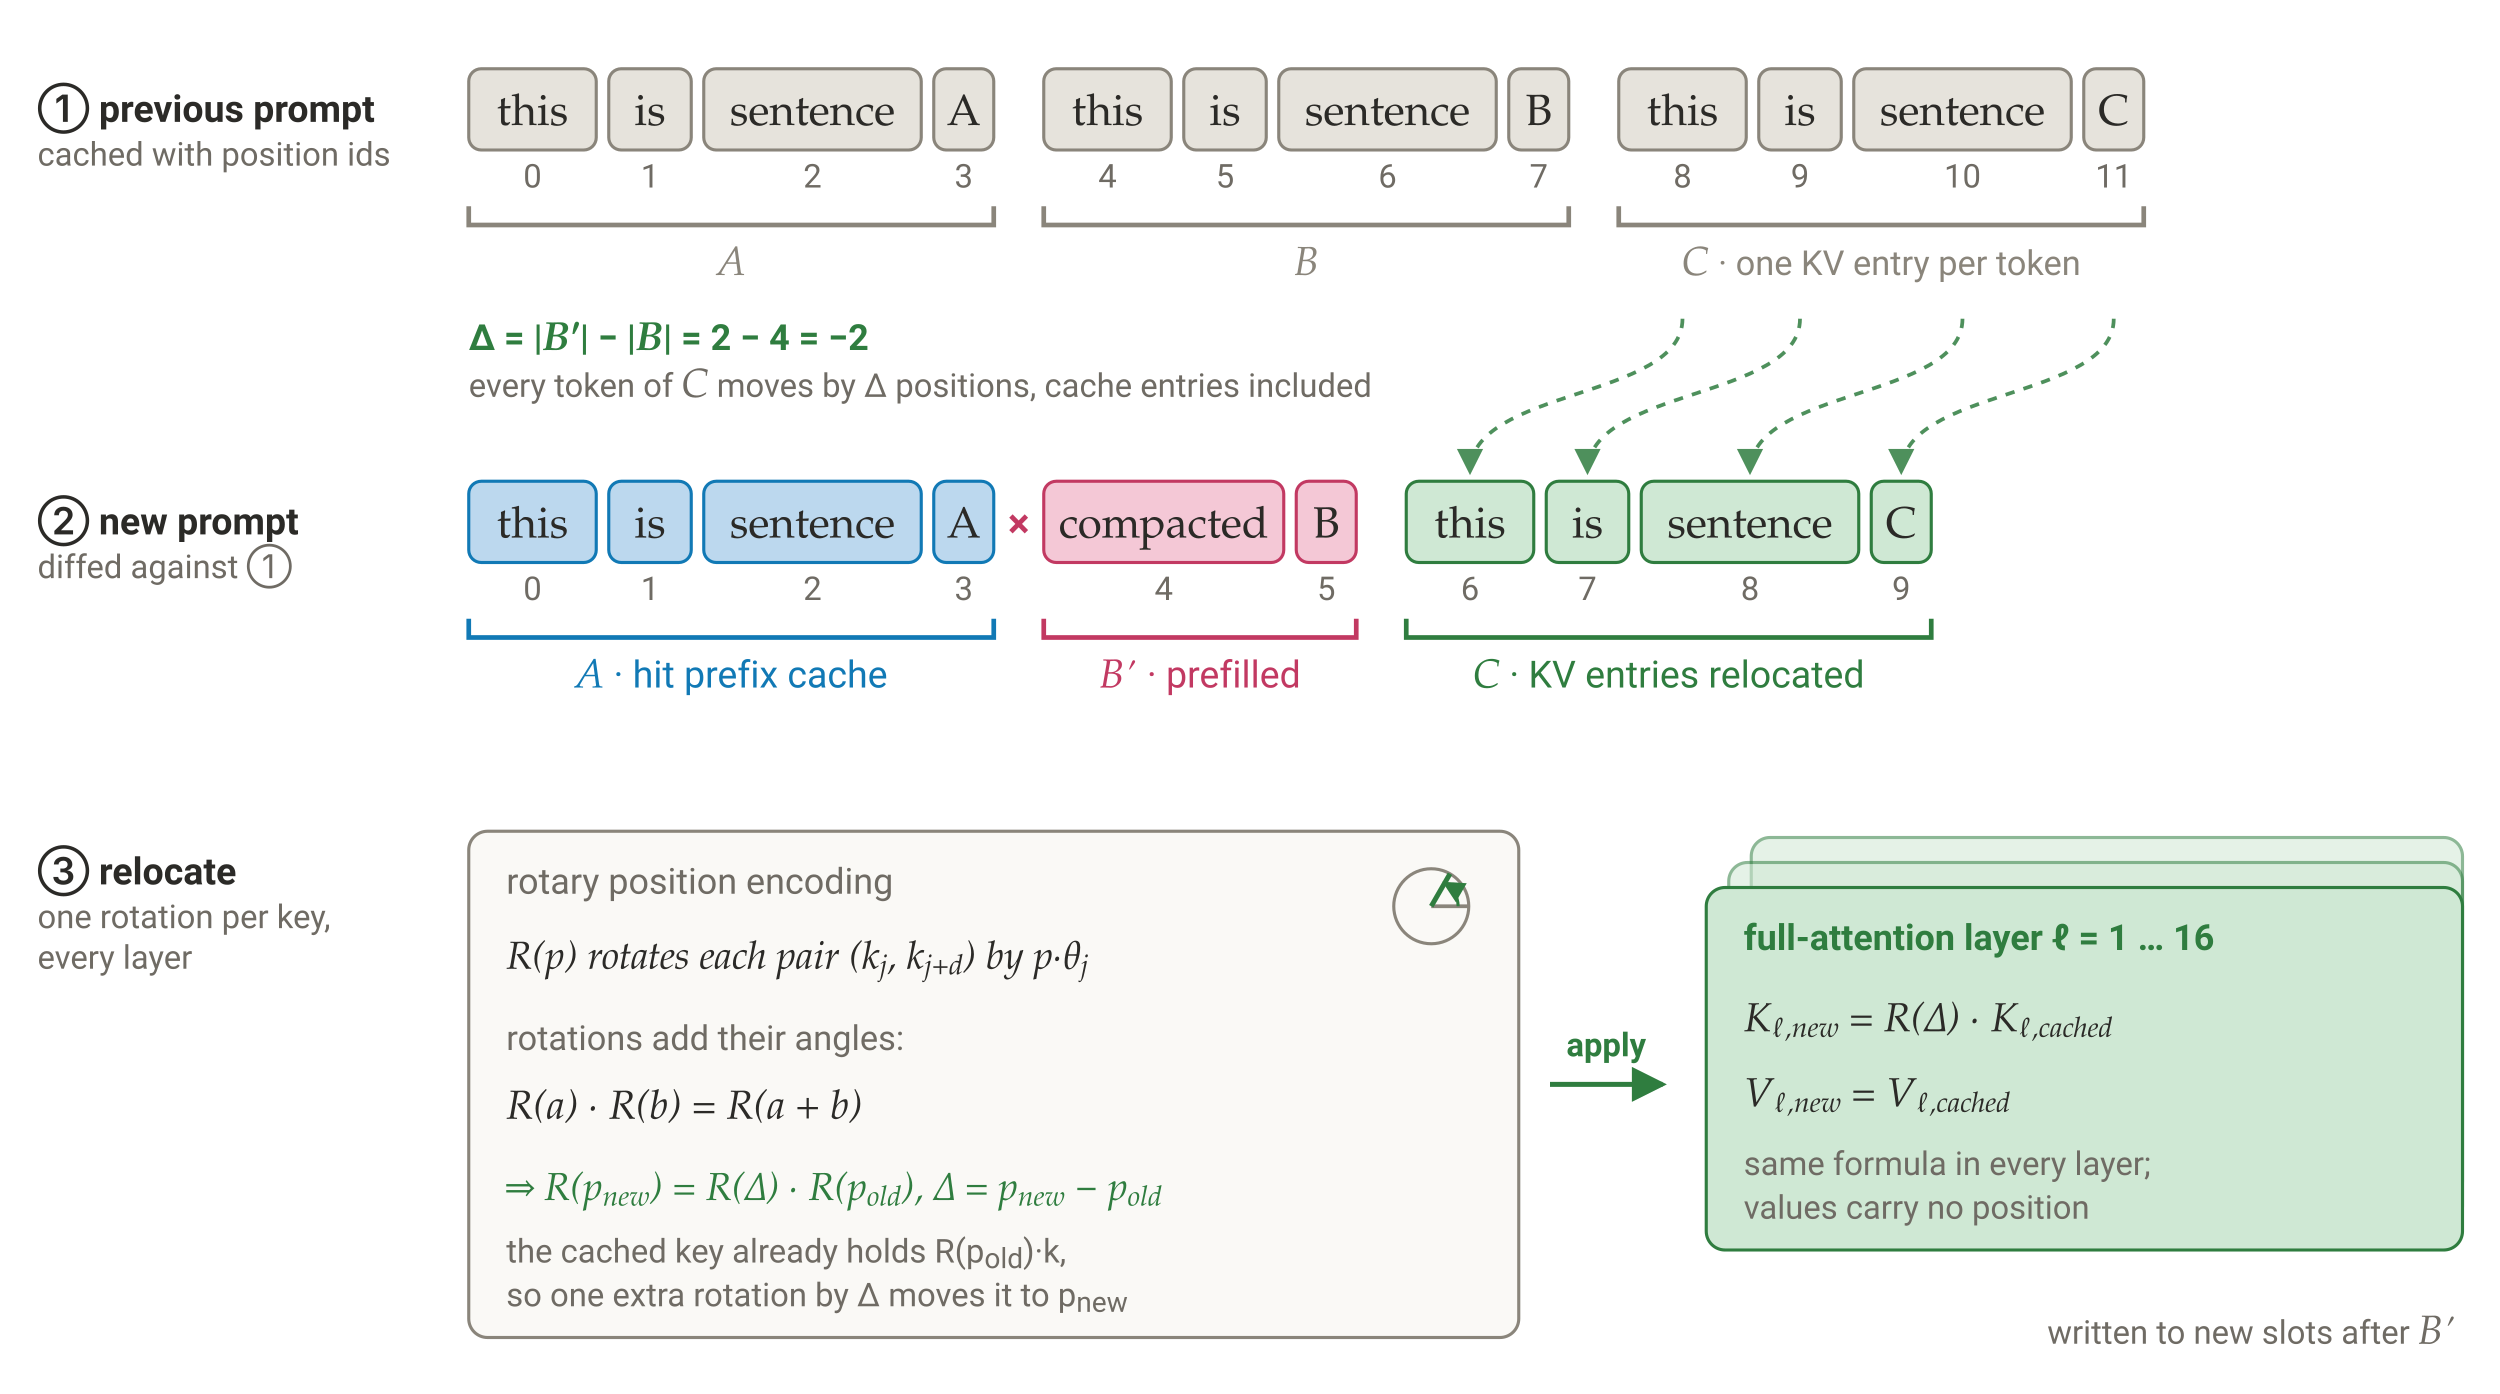
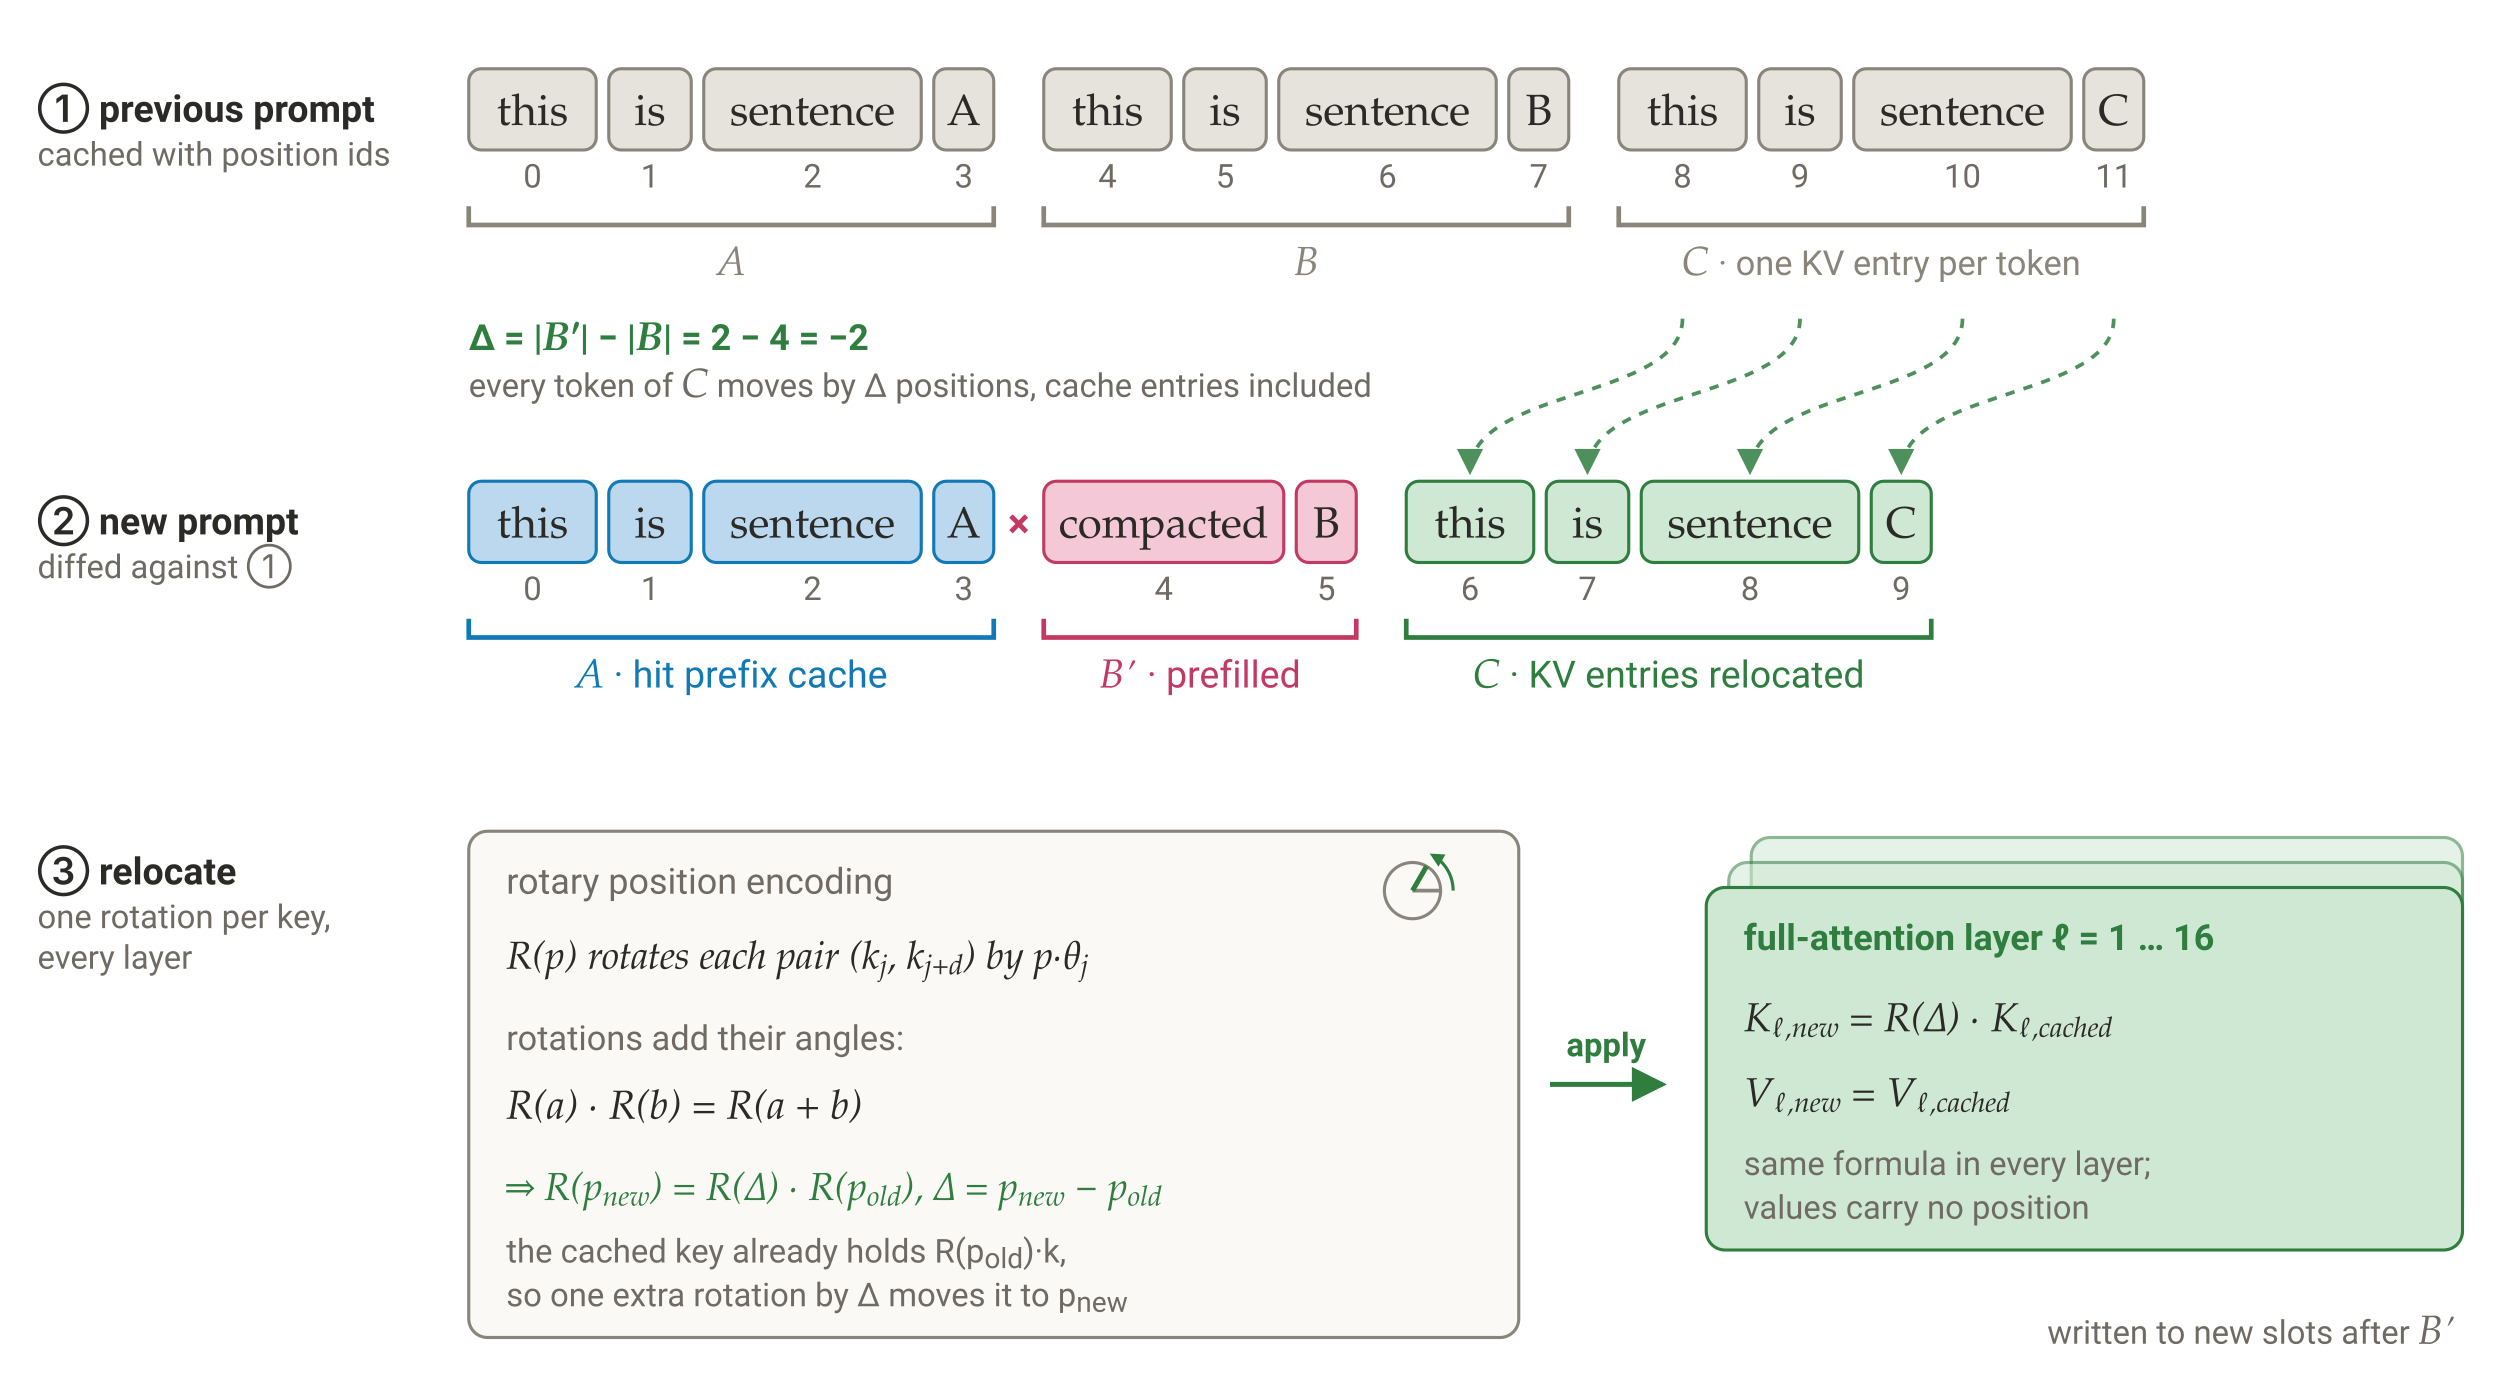
<svg xmlns="http://www.w3.org/2000/svg" width="800" height="446" viewBox="0 0 800 446" font-family="system-ui,-apple-system,&quot;Segoe UI&quot;,Roboto,&quot;Helvetica Neue&quot;,Arial,sans-serif">
  <defs>
    <marker id="arr" viewBox="0 0 8 8" refX="7" refY="4" markerWidth="7" markerHeight="7" orient="auto">
+       <path d="M0,0 L8,4 L0,8 z" fill="#2f7d3f" />
+     </marker>
+     <marker id="arrs" viewBox="0 0 8 8" refX="6" refY="4" markerWidth="4.5" markerHeight="4.5" orient="auto">
      <path d="M0,0 L8,4 L0,8 z" fill="#2f7d3f" />
    </marker>
    <marker id="arrg" viewBox="0 0 8 8" refX="7" refY="4" markerWidth="7" markerHeight="7" orient="auto">
      <path d="M0,0 L8,4 L0,8 z" fill="#8a857b" />
    </marker>
  </defs>
  <text x="12.0" y="39.0" font-family="system-ui,-apple-system,&quot;Segoe UI&quot;,Roboto,&quot;Helvetica Neue&quot;,Arial,sans-serif" font-size="12" fill="#2b2a27" text-anchor="start" font-style="normal" font-weight="600">① previous prompt</text>
  <text x="12.0" y="53.0" font-family="system-ui,-apple-system,&quot;Segoe UI&quot;,Roboto,&quot;Helvetica Neue&quot;,Arial,sans-serif" font-size="10.5" fill="#6f6b64" text-anchor="start" font-style="normal" font-weight="normal">cached with position ids</text>
  <rect x="150.0" y="22.0" width="40.8" height="26.0" rx="4" fill="#e6e3dc" stroke="#8a857b" stroke-width="1" />
  <text x="170.4" y="40.0" font-family="&quot;Iowan Old Style&quot;,&quot;Iowan Old Style BT&quot;,&quot;Palatino Linotype&quot;,&quot;Book Antiqua&quot;,Georgia,serif" font-size="14" fill="#2b2a27" text-anchor="middle" font-style="normal" font-weight="normal">this</text>
  <text x="170.4" y="60.0" font-family="system-ui,-apple-system,&quot;Segoe UI&quot;,Roboto,&quot;Helvetica Neue&quot;,Arial,sans-serif" font-size="10.5" fill="#6f6b64" text-anchor="middle" font-style="normal" font-weight="normal">0</text>
  <rect x="194.8" y="22.0" width="26.4" height="26.0" rx="4" fill="#e6e3dc" stroke="#8a857b" stroke-width="1" />
  <text x="208.0" y="40.0" font-family="&quot;Iowan Old Style&quot;,&quot;Iowan Old Style BT&quot;,&quot;Palatino Linotype&quot;,&quot;Book Antiqua&quot;,Georgia,serif" font-size="14" fill="#2b2a27" text-anchor="middle" font-style="normal" font-weight="normal">is</text>
  <text x="208.0" y="60.0" font-family="system-ui,-apple-system,&quot;Segoe UI&quot;,Roboto,&quot;Helvetica Neue&quot;,Arial,sans-serif" font-size="10.5" fill="#6f6b64" text-anchor="middle" font-style="normal" font-weight="normal">1</text>
  <rect x="225.2" y="22.0" width="69.6" height="26.0" rx="4" fill="#e6e3dc" stroke="#8a857b" stroke-width="1" />
  <text x="260.0" y="40.0" font-family="&quot;Iowan Old Style&quot;,&quot;Iowan Old Style BT&quot;,&quot;Palatino Linotype&quot;,&quot;Book Antiqua&quot;,Georgia,serif" font-size="14" fill="#2b2a27" text-anchor="middle" font-style="normal" font-weight="normal">sentence</text>
  <text x="260.0" y="60.0" font-family="system-ui,-apple-system,&quot;Segoe UI&quot;,Roboto,&quot;Helvetica Neue&quot;,Arial,sans-serif" font-size="10.5" fill="#6f6b64" text-anchor="middle" font-style="normal" font-weight="normal">2</text>
  <rect x="298.8" y="22.0" width="19.2" height="26.0" rx="4" fill="#e6e3dc" stroke="#8a857b" stroke-width="1" />
  <text x="308.4" y="40.0" font-family="&quot;Iowan Old Style&quot;,&quot;Iowan Old Style BT&quot;,&quot;Palatino Linotype&quot;,&quot;Book Antiqua&quot;,Georgia,serif" font-size="14" fill="#2b2a27" text-anchor="middle" font-style="normal" font-weight="normal">A</text>
  <text x="308.4" y="60.0" font-family="system-ui,-apple-system,&quot;Segoe UI&quot;,Roboto,&quot;Helvetica Neue&quot;,Arial,sans-serif" font-size="10.5" fill="#6f6b64" text-anchor="middle" font-style="normal" font-weight="normal">3</text>
  <rect x="334.0" y="22.0" width="40.8" height="26.0" rx="4" fill="#e6e3dc" stroke="#8a857b" stroke-width="1" />
  <text x="354.4" y="40.0" font-family="&quot;Iowan Old Style&quot;,&quot;Iowan Old Style BT&quot;,&quot;Palatino Linotype&quot;,&quot;Book Antiqua&quot;,Georgia,serif" font-size="14" fill="#2b2a27" text-anchor="middle" font-style="normal" font-weight="normal">this</text>
  <text x="354.4" y="60.0" font-family="system-ui,-apple-system,&quot;Segoe UI&quot;,Roboto,&quot;Helvetica Neue&quot;,Arial,sans-serif" font-size="10.5" fill="#6f6b64" text-anchor="middle" font-style="normal" font-weight="normal">4</text>
  <rect x="378.8" y="22.0" width="26.4" height="26.0" rx="4" fill="#e6e3dc" stroke="#8a857b" stroke-width="1" />
  <text x="392.0" y="40.0" font-family="&quot;Iowan Old Style&quot;,&quot;Iowan Old Style BT&quot;,&quot;Palatino Linotype&quot;,&quot;Book Antiqua&quot;,Georgia,serif" font-size="14" fill="#2b2a27" text-anchor="middle" font-style="normal" font-weight="normal">is</text>
  <text x="392.0" y="60.0" font-family="system-ui,-apple-system,&quot;Segoe UI&quot;,Roboto,&quot;Helvetica Neue&quot;,Arial,sans-serif" font-size="10.5" fill="#6f6b64" text-anchor="middle" font-style="normal" font-weight="normal">5</text>
  <rect x="409.2" y="22.0" width="69.6" height="26.0" rx="4" fill="#e6e3dc" stroke="#8a857b" stroke-width="1" />
  <text x="444.0" y="40.0" font-family="&quot;Iowan Old Style&quot;,&quot;Iowan Old Style BT&quot;,&quot;Palatino Linotype&quot;,&quot;Book Antiqua&quot;,Georgia,serif" font-size="14" fill="#2b2a27" text-anchor="middle" font-style="normal" font-weight="normal">sentence</text>
  <text x="444.0" y="60.0" font-family="system-ui,-apple-system,&quot;Segoe UI&quot;,Roboto,&quot;Helvetica Neue&quot;,Arial,sans-serif" font-size="10.5" fill="#6f6b64" text-anchor="middle" font-style="normal" font-weight="normal">6</text>
  <rect x="482.8" y="22.0" width="19.2" height="26.0" rx="4" fill="#e6e3dc" stroke="#8a857b" stroke-width="1" />
  <text x="492.4" y="40.0" font-family="&quot;Iowan Old Style&quot;,&quot;Iowan Old Style BT&quot;,&quot;Palatino Linotype&quot;,&quot;Book Antiqua&quot;,Georgia,serif" font-size="14" fill="#2b2a27" text-anchor="middle" font-style="normal" font-weight="normal">B</text>
  <text x="492.4" y="60.0" font-family="system-ui,-apple-system,&quot;Segoe UI&quot;,Roboto,&quot;Helvetica Neue&quot;,Arial,sans-serif" font-size="10.5" fill="#6f6b64" text-anchor="middle" font-style="normal" font-weight="normal">7</text>
  <rect x="518.0" y="22.0" width="40.8" height="26.0" rx="4" fill="#e6e3dc" stroke="#8a857b" stroke-width="1" />
  <text x="538.4" y="40.0" font-family="&quot;Iowan Old Style&quot;,&quot;Iowan Old Style BT&quot;,&quot;Palatino Linotype&quot;,&quot;Book Antiqua&quot;,Georgia,serif" font-size="14" fill="#2b2a27" text-anchor="middle" font-style="normal" font-weight="normal">this</text>
  <text x="538.4" y="60.0" font-family="system-ui,-apple-system,&quot;Segoe UI&quot;,Roboto,&quot;Helvetica Neue&quot;,Arial,sans-serif" font-size="10.5" fill="#6f6b64" text-anchor="middle" font-style="normal" font-weight="normal">8</text>
  <rect x="562.8" y="22.0" width="26.4" height="26.0" rx="4" fill="#e6e3dc" stroke="#8a857b" stroke-width="1" />
  <text x="576.0" y="40.0" font-family="&quot;Iowan Old Style&quot;,&quot;Iowan Old Style BT&quot;,&quot;Palatino Linotype&quot;,&quot;Book Antiqua&quot;,Georgia,serif" font-size="14" fill="#2b2a27" text-anchor="middle" font-style="normal" font-weight="normal">is</text>
  <text x="576.0" y="60.0" font-family="system-ui,-apple-system,&quot;Segoe UI&quot;,Roboto,&quot;Helvetica Neue&quot;,Arial,sans-serif" font-size="10.5" fill="#6f6b64" text-anchor="middle" font-style="normal" font-weight="normal">9</text>
  <rect x="593.2" y="22.0" width="69.6" height="26.0" rx="4" fill="#e6e3dc" stroke="#8a857b" stroke-width="1" />
  <text x="628.0" y="40.0" font-family="&quot;Iowan Old Style&quot;,&quot;Iowan Old Style BT&quot;,&quot;Palatino Linotype&quot;,&quot;Book Antiqua&quot;,Georgia,serif" font-size="14" fill="#2b2a27" text-anchor="middle" font-style="normal" font-weight="normal">sentence</text>
  <text x="628.0" y="60.0" font-family="system-ui,-apple-system,&quot;Segoe UI&quot;,Roboto,&quot;Helvetica Neue&quot;,Arial,sans-serif" font-size="10.5" fill="#6f6b64" text-anchor="middle" font-style="normal" font-weight="normal">10</text>
  <rect x="666.8" y="22.0" width="19.2" height="26.0" rx="4" fill="#e6e3dc" stroke="#8a857b" stroke-width="1" />
  <text x="676.4" y="40.0" font-family="&quot;Iowan Old Style&quot;,&quot;Iowan Old Style BT&quot;,&quot;Palatino Linotype&quot;,&quot;Book Antiqua&quot;,Georgia,serif" font-size="14" fill="#2b2a27" text-anchor="middle" font-style="normal" font-weight="normal">C</text>
  <text x="676.4" y="60.0" font-family="system-ui,-apple-system,&quot;Segoe UI&quot;,Roboto,&quot;Helvetica Neue&quot;,Arial,sans-serif" font-size="10.5" fill="#6f6b64" text-anchor="middle" font-style="normal" font-weight="normal">11</text>
  <path d="M150.0,66.0 V72.0 H318.0 V66.0" fill="none" stroke="#8a857b" stroke-width="1.5" />
  <text x="234.0" y="88.0" font-family="system-ui,-apple-system,&quot;Segoe UI&quot;,Roboto,&quot;Helvetica Neue&quot;,Arial,sans-serif" font-size="12" fill="#8a857b" text-anchor="middle">
    <tspan font-family="&quot;Iowan Old Style&quot;,&quot;Iowan Old Style BT&quot;,&quot;Palatino Linotype&quot;,&quot;Book Antiqua&quot;,Georgia,serif" font-style="italic" font-size="13">A</tspan>
  </text>
  <path d="M334.0,66.0 V72.0 H502.0 V66.0" fill="none" stroke="#8a857b" stroke-width="1.5" />
  <text x="418.0" y="88.0" font-family="system-ui,-apple-system,&quot;Segoe UI&quot;,Roboto,&quot;Helvetica Neue&quot;,Arial,sans-serif" font-size="12" fill="#8a857b" text-anchor="middle">
    <tspan font-family="&quot;Iowan Old Style&quot;,&quot;Iowan Old Style BT&quot;,&quot;Palatino Linotype&quot;,&quot;Book Antiqua&quot;,Georgia,serif" font-style="italic" font-size="13">B</tspan>
  </text>
  <path d="M518.0,66.0 V72.0 H686.0 V66.0" fill="none" stroke="#8a857b" stroke-width="1.5" />
  <text x="602.0" y="88.0" font-family="system-ui,-apple-system,&quot;Segoe UI&quot;,Roboto,&quot;Helvetica Neue&quot;,Arial,sans-serif" font-size="12" fill="#8a857b" text-anchor="middle">
    <tspan font-family="&quot;Iowan Old Style&quot;,&quot;Iowan Old Style BT&quot;,&quot;Palatino Linotype&quot;,&quot;Book Antiqua&quot;,Georgia,serif" font-style="italic" font-size="13">C</tspan>
    <tspan font-size="11">· one KV entry per token</tspan>
  </text>
  <text x="12.0" y="171.0" font-family="system-ui,-apple-system,&quot;Segoe UI&quot;,Roboto,&quot;Helvetica Neue&quot;,Arial,sans-serif" font-size="12" fill="#2b2a27" text-anchor="start" font-style="normal" font-weight="600">② new prompt</text>
  <text x="12.0" y="185.0" font-family="system-ui,-apple-system,&quot;Segoe UI&quot;,Roboto,&quot;Helvetica Neue&quot;,Arial,sans-serif" font-size="10.5" fill="#6f6b64" text-anchor="start" font-style="normal" font-weight="normal">diffed against ①</text>
  <rect x="150.0" y="154.0" width="40.8" height="26.0" rx="4" fill="#bcd8ee" stroke="#1179b5" stroke-width="1" />
  <text x="170.4" y="172.0" font-family="&quot;Iowan Old Style&quot;,&quot;Iowan Old Style BT&quot;,&quot;Palatino Linotype&quot;,&quot;Book Antiqua&quot;,Georgia,serif" font-size="14" fill="#2b2a27" text-anchor="middle" font-style="normal" font-weight="normal">this</text>
  <text x="170.4" y="192.0" font-family="system-ui,-apple-system,&quot;Segoe UI&quot;,Roboto,&quot;Helvetica Neue&quot;,Arial,sans-serif" font-size="10.5" fill="#6f6b64" text-anchor="middle" font-style="normal" font-weight="normal">0</text>
  <rect x="194.8" y="154.0" width="26.4" height="26.0" rx="4" fill="#bcd8ee" stroke="#1179b5" stroke-width="1" />
  <text x="208.0" y="172.0" font-family="&quot;Iowan Old Style&quot;,&quot;Iowan Old Style BT&quot;,&quot;Palatino Linotype&quot;,&quot;Book Antiqua&quot;,Georgia,serif" font-size="14" fill="#2b2a27" text-anchor="middle" font-style="normal" font-weight="normal">is</text>
  <text x="208.0" y="192.0" font-family="system-ui,-apple-system,&quot;Segoe UI&quot;,Roboto,&quot;Helvetica Neue&quot;,Arial,sans-serif" font-size="10.5" fill="#6f6b64" text-anchor="middle" font-style="normal" font-weight="normal">1</text>
  <rect x="225.2" y="154.0" width="69.6" height="26.0" rx="4" fill="#bcd8ee" stroke="#1179b5" stroke-width="1" />
  <text x="260.0" y="172.0" font-family="&quot;Iowan Old Style&quot;,&quot;Iowan Old Style BT&quot;,&quot;Palatino Linotype&quot;,&quot;Book Antiqua&quot;,Georgia,serif" font-size="14" fill="#2b2a27" text-anchor="middle" font-style="normal" font-weight="normal">sentence</text>
  <text x="260.0" y="192.0" font-family="system-ui,-apple-system,&quot;Segoe UI&quot;,Roboto,&quot;Helvetica Neue&quot;,Arial,sans-serif" font-size="10.5" fill="#6f6b64" text-anchor="middle" font-style="normal" font-weight="normal">2</text>
  <rect x="298.8" y="154.0" width="19.2" height="26.0" rx="4" fill="#bcd8ee" stroke="#1179b5" stroke-width="1" />
  <text x="308.4" y="172.0" font-family="&quot;Iowan Old Style&quot;,&quot;Iowan Old Style BT&quot;,&quot;Palatino Linotype&quot;,&quot;Book Antiqua&quot;,Georgia,serif" font-size="14" fill="#2b2a27" text-anchor="middle" font-style="normal" font-weight="normal">A</text>
  <text x="308.4" y="192.0" font-family="system-ui,-apple-system,&quot;Segoe UI&quot;,Roboto,&quot;Helvetica Neue&quot;,Arial,sans-serif" font-size="10.5" fill="#6f6b64" text-anchor="middle" font-style="normal" font-weight="normal">3</text>
  <rect x="334.0" y="154.0" width="76.8" height="26.0" rx="4" fill="#f4c8d6" stroke="#c23962" stroke-width="1" />
  <text x="372.4" y="172.0" font-family="&quot;Iowan Old Style&quot;,&quot;Iowan Old Style BT&quot;,&quot;Palatino Linotype&quot;,&quot;Book Antiqua&quot;,Georgia,serif" font-size="14" fill="#2b2a27" text-anchor="middle" font-style="normal" font-weight="normal">compacted</text>
  <text x="372.4" y="192.0" font-family="system-ui,-apple-system,&quot;Segoe UI&quot;,Roboto,&quot;Helvetica Neue&quot;,Arial,sans-serif" font-size="10.5" fill="#6f6b64" text-anchor="middle" font-style="normal" font-weight="normal">4</text>
  <rect x="414.8" y="154.0" width="19.2" height="26.0" rx="4" fill="#f4c8d6" stroke="#c23962" stroke-width="1" />
  <text x="424.4" y="172.0" font-family="&quot;Iowan Old Style&quot;,&quot;Iowan Old Style BT&quot;,&quot;Palatino Linotype&quot;,&quot;Book Antiqua&quot;,Georgia,serif" font-size="14" fill="#2b2a27" text-anchor="middle" font-style="normal" font-weight="normal">B</text>
  <text x="424.4" y="192.0" font-family="system-ui,-apple-system,&quot;Segoe UI&quot;,Roboto,&quot;Helvetica Neue&quot;,Arial,sans-serif" font-size="10.5" fill="#6f6b64" text-anchor="middle" font-style="normal" font-weight="normal">5</text>
  <rect x="450.0" y="154.0" width="40.8" height="26.0" rx="4" fill="#cfe8d4" stroke="#2f7d3f" stroke-width="1" />
  <text x="470.4" y="172.0" font-family="&quot;Iowan Old Style&quot;,&quot;Iowan Old Style BT&quot;,&quot;Palatino Linotype&quot;,&quot;Book Antiqua&quot;,Georgia,serif" font-size="14" fill="#2b2a27" text-anchor="middle" font-style="normal" font-weight="normal">this</text>
  <text x="470.4" y="192.0" font-family="system-ui,-apple-system,&quot;Segoe UI&quot;,Roboto,&quot;Helvetica Neue&quot;,Arial,sans-serif" font-size="10.5" fill="#6f6b64" text-anchor="middle" font-style="normal" font-weight="normal">6</text>
  <rect x="494.8" y="154.0" width="26.4" height="26.0" rx="4" fill="#cfe8d4" stroke="#2f7d3f" stroke-width="1" />
  <text x="508.0" y="172.0" font-family="&quot;Iowan Old Style&quot;,&quot;Iowan Old Style BT&quot;,&quot;Palatino Linotype&quot;,&quot;Book Antiqua&quot;,Georgia,serif" font-size="14" fill="#2b2a27" text-anchor="middle" font-style="normal" font-weight="normal">is</text>
  <text x="508.0" y="192.0" font-family="system-ui,-apple-system,&quot;Segoe UI&quot;,Roboto,&quot;Helvetica Neue&quot;,Arial,sans-serif" font-size="10.5" fill="#6f6b64" text-anchor="middle" font-style="normal" font-weight="normal">7</text>
  <rect x="525.2" y="154.0" width="69.6" height="26.0" rx="4" fill="#cfe8d4" stroke="#2f7d3f" stroke-width="1" />
  <text x="560.0" y="172.0" font-family="&quot;Iowan Old Style&quot;,&quot;Iowan Old Style BT&quot;,&quot;Palatino Linotype&quot;,&quot;Book Antiqua&quot;,Georgia,serif" font-size="14" fill="#2b2a27" text-anchor="middle" font-style="normal" font-weight="normal">sentence</text>
  <text x="560.0" y="192.0" font-family="system-ui,-apple-system,&quot;Segoe UI&quot;,Roboto,&quot;Helvetica Neue&quot;,Arial,sans-serif" font-size="10.5" fill="#6f6b64" text-anchor="middle" font-style="normal" font-weight="normal">8</text>
  <rect x="598.8" y="154.0" width="19.2" height="26.0" rx="4" fill="#cfe8d4" stroke="#2f7d3f" stroke-width="1" />
  <text x="608.4" y="172.0" font-family="&quot;Iowan Old Style&quot;,&quot;Iowan Old Style BT&quot;,&quot;Palatino Linotype&quot;,&quot;Book Antiqua&quot;,Georgia,serif" font-size="14" fill="#2b2a27" text-anchor="middle" font-style="normal" font-weight="normal">C</text>
  <text x="608.4" y="192.0" font-family="system-ui,-apple-system,&quot;Segoe UI&quot;,Roboto,&quot;Helvetica Neue&quot;,Arial,sans-serif" font-size="10.5" fill="#6f6b64" text-anchor="middle" font-style="normal" font-weight="normal">9</text>
  <text x="326.0" y="172.0" font-family="system-ui,-apple-system,&quot;Segoe UI&quot;,Roboto,&quot;Helvetica Neue&quot;,Arial,sans-serif" font-size="13" fill="#c23962" text-anchor="middle" font-style="normal" font-weight="700">×</text>
  <path d="M150.0,198.0 V204.0 H318.0 V198.0" fill="none" stroke="#1179b5" stroke-width="1.5" />
  <text x="234.0" y="220.0" font-family="system-ui,-apple-system,&quot;Segoe UI&quot;,Roboto,&quot;Helvetica Neue&quot;,Arial,sans-serif" font-size="12" fill="#1179b5" text-anchor="middle">
    <tspan font-family="&quot;Iowan Old Style&quot;,&quot;Iowan Old Style BT&quot;,&quot;Palatino Linotype&quot;,&quot;Book Antiqua&quot;,Georgia,serif" font-style="italic" font-size="13">A</tspan> · hit prefix cache</text>
  <path d="M334.0,198.0 V204.0 H434.0 V198.0" fill="none" stroke="#c23962" stroke-width="1.5" />
  <text x="384.0" y="220.0" font-family="system-ui,-apple-system,&quot;Segoe UI&quot;,Roboto,&quot;Helvetica Neue&quot;,Arial,sans-serif" font-size="12" fill="#c23962" text-anchor="middle">
    <tspan font-family="&quot;Iowan Old Style&quot;,&quot;Iowan Old Style BT&quot;,&quot;Palatino Linotype&quot;,&quot;Book Antiqua&quot;,Georgia,serif" font-style="italic" font-size="13">B′</tspan> · prefilled</text>
  <path d="M450.0,198.0 V204.0 H618.0 V198.0" fill="none" stroke="#2f7d3f" stroke-width="1.5" />
  <text x="534.0" y="220.0" font-family="system-ui,-apple-system,&quot;Segoe UI&quot;,Roboto,&quot;Helvetica Neue&quot;,Arial,sans-serif" font-size="12" fill="#2f7d3f" text-anchor="middle">
    <tspan font-family="&quot;Iowan Old Style&quot;,&quot;Iowan Old Style BT&quot;,&quot;Palatino Linotype&quot;,&quot;Book Antiqua&quot;,Georgia,serif" font-style="italic" font-size="13">C</tspan> · KV entries relocated</text>
  <path d="M538.4,102.0 C538.4,128.0 470.4,124.0 470.4,151.0" fill="none" stroke="#2f7d3f" stroke-width="1.2" stroke-dasharray="3 3" marker-end="url(#arr)" opacity="0.85" />
  <path d="M576.0,102.0 C576.0,128.0 508.0,124.0 508.0,151.0" fill="none" stroke="#2f7d3f" stroke-width="1.2" stroke-dasharray="3 3" marker-end="url(#arr)" opacity="0.85" />
  <path d="M628.0,102.0 C628.0,128.0 560.0,124.0 560.0,151.0" fill="none" stroke="#2f7d3f" stroke-width="1.2" stroke-dasharray="3 3" marker-end="url(#arr)" opacity="0.85" />
  <path d="M676.4,102.0 C676.4,128.0 608.4,124.0 608.4,151.0" fill="none" stroke="#2f7d3f" stroke-width="1.2" stroke-dasharray="3 3" marker-end="url(#arr)" opacity="0.85" />
  <text x="150.0" y="112.0" font-family="system-ui,-apple-system,&quot;Segoe UI&quot;,Roboto,&quot;Helvetica Neue&quot;,Arial,sans-serif" font-size="11.5" fill="#2f7d3f" text-anchor="start" font-style="normal" font-weight="600">Δ = |<tspan font-family="&quot;Iowan Old Style&quot;,&quot;Iowan Old Style BT&quot;,&quot;Palatino Linotype&quot;,&quot;Book Antiqua&quot;,Georgia,serif" font-style="italic" font-size="13">B′</tspan>| − |<tspan font-family="&quot;Iowan Old Style&quot;,&quot;Iowan Old Style BT&quot;,&quot;Palatino Linotype&quot;,&quot;Book Antiqua&quot;,Georgia,serif" font-style="italic" font-size="13">B</tspan>| = 2 − 4 = −2</text>
  <text x="150.0" y="127.0" font-family="system-ui,-apple-system,&quot;Segoe UI&quot;,Roboto,&quot;Helvetica Neue&quot;,Arial,sans-serif" font-size="10.5" fill="#6f6b64" text-anchor="start" font-style="normal" font-weight="normal">every token of <tspan font-family="&quot;Iowan Old Style&quot;,&quot;Iowan Old Style BT&quot;,&quot;Palatino Linotype&quot;,&quot;Book Antiqua&quot;,Georgia,serif" font-style="italic" font-size="13">C</tspan> moves by Δ positions, cache entries included</text>
  <text x="12.0" y="283.0" font-family="system-ui,-apple-system,&quot;Segoe UI&quot;,Roboto,&quot;Helvetica Neue&quot;,Arial,sans-serif" font-size="12" fill="#2b2a27" text-anchor="start" font-style="normal" font-weight="600">③ relocate</text>
  <text x="12.0" y="297.0" font-family="system-ui,-apple-system,&quot;Segoe UI&quot;,Roboto,&quot;Helvetica Neue&quot;,Arial,sans-serif" font-size="10.5" fill="#6f6b64" text-anchor="start" font-style="normal" font-weight="normal">one rotation per key,</text>
  <text x="12.0" y="310.0" font-family="system-ui,-apple-system,&quot;Segoe UI&quot;,Roboto,&quot;Helvetica Neue&quot;,Arial,sans-serif" font-size="10.5" fill="#6f6b64" text-anchor="start" font-style="normal" font-weight="normal">every layer</text>
  <rect x="150" y="266" width="336" height="162" rx="6" fill="#faf9f6" stroke="#8a857b" stroke-width="1" />
  <text x="162.0" y="286.0" font-family="system-ui,-apple-system,&quot;Segoe UI&quot;,Roboto,&quot;Helvetica Neue&quot;,Arial,sans-serif" font-size="11.5" fill="#6f6b64" text-anchor="start" font-style="normal" font-weight="normal">rotary position encoding</text>
  <text x="162.0" y="310.0" font-family="&quot;Iowan Old Style&quot;,&quot;Iowan Old Style BT&quot;,&quot;Palatino Linotype&quot;,&quot;Book Antiqua&quot;,Georgia,serif" font-size="12.5" fill="#2b2a27" text-anchor="start" font-style="italic" font-weight="normal">R(p) rotates each pair (k<tspan baseline-shift="sub" font-size="9">j</tspan>, k<tspan baseline-shift="sub" font-size="9">j+d</tspan>) by p·θ<tspan baseline-shift="sub" font-size="9">j</tspan>
  </text>
-   <circle cx="458" cy="290" r="12" fill="none" stroke="#8a857b" stroke-width="1" />
-   <line x1="458" y1="290" x2="470" y2="290" stroke="#8a857b" stroke-width="1.2" />
-   <line x1="458" y1="290" x2="464.0" y2="279.6" stroke="#2f7d3f" stroke-width="1.6" />
-   <path d="M466.6,290 A8.6,8.6 0 0 0 462.3,282.6" fill="none" stroke="#2f7d3f" stroke-width="1" marker-end="url(#arr)" />
+   <circle cx="452" cy="285" r="9" fill="none" stroke="#8a857b" stroke-width="1" />
+   <line x1="452" y1="285" x2="461" y2="285" stroke="#8a857b" stroke-width="1.2" />
+   <line x1="452" y1="285" x2="456.5" y2="277.2" stroke="#2f7d3f" stroke-width="1.6" />
+   <path d="M465.0,285 A13,13 0 0 0 458.5,273.7" fill="none" stroke="#2f7d3f" stroke-width="1" marker-end="url(#arrs)" />
  <text x="162.0" y="336.0" font-family="system-ui,-apple-system,&quot;Segoe UI&quot;,Roboto,&quot;Helvetica Neue&quot;,Arial,sans-serif" font-size="11" fill="#6f6b64" text-anchor="start" font-style="normal" font-weight="normal">rotations add their angles:</text>
  <text x="162.0" y="358.0" font-family="&quot;Iowan Old Style&quot;,&quot;Iowan Old Style BT&quot;,&quot;Palatino Linotype&quot;,&quot;Book Antiqua&quot;,Georgia,serif" font-size="13" fill="#2b2a27" text-anchor="start" font-style="italic" font-weight="normal">R(a) · R(b) = R(a + b)</text>
  <text x="162.0" y="384.0" font-family="&quot;Iowan Old Style&quot;,&quot;Iowan Old Style BT&quot;,&quot;Palatino Linotype&quot;,&quot;Book Antiqua&quot;,Georgia,serif" font-size="12.5" fill="#2f7d3f" text-anchor="start" font-style="italic" font-weight="normal">⇒ R(p<tspan baseline-shift="sub" font-size="9">new</tspan>) = R(Δ) · R(p<tspan baseline-shift="sub" font-size="9">old</tspan>),  Δ = p<tspan baseline-shift="sub" font-size="9">new</tspan> − p<tspan baseline-shift="sub" font-size="9">old</tspan>
  </text>
  <text x="162.0" y="404.0" font-family="system-ui,-apple-system,&quot;Segoe UI&quot;,Roboto,&quot;Helvetica Neue&quot;,Arial,sans-serif" font-size="10.5" fill="#6f6b64" text-anchor="start" font-style="normal" font-weight="normal">the cached key already holds R(p<tspan baseline-shift="sub" font-size="9">old</tspan>)·k,</text>
  <text x="162.0" y="418.0" font-family="system-ui,-apple-system,&quot;Segoe UI&quot;,Roboto,&quot;Helvetica Neue&quot;,Arial,sans-serif" font-size="10.5" fill="#6f6b64" text-anchor="start" font-style="normal" font-weight="normal">so one extra rotation by Δ moves it to p<tspan baseline-shift="sub" font-size="9">new</tspan>
  </text>
  <path d="M496,347.0 H532" stroke="#2f7d3f" stroke-width="1.6" marker-end="url(#arr)" />
  <text x="514.0" y="338.0" font-family="system-ui,-apple-system,&quot;Segoe UI&quot;,Roboto,&quot;Helvetica Neue&quot;,Arial,sans-serif" font-size="10.5" fill="#2f7d3f" text-anchor="middle" font-style="normal" font-weight="600">apply</text>
  <rect x="560.4" y="268.0" width="227.6" height="116" rx="6" fill="#cfe8d4" stroke="#2f7d3f" stroke-width="1" opacity="0.55" />
  <rect x="553.2" y="276.0" width="234.8" height="116" rx="6" fill="#cfe8d4" stroke="#2f7d3f" stroke-width="1" opacity="0.55" />
  <rect x="546.0" y="284.0" width="242.0" height="116" rx="6" fill="#cfe8d4" stroke="#2f7d3f" stroke-width="1" opacity="1" />
  <text x="558.0" y="304.0" font-family="system-ui,-apple-system,&quot;Segoe UI&quot;,Roboto,&quot;Helvetica Neue&quot;,Arial,sans-serif" font-size="11.5" fill="#2f7d3f" text-anchor="start" font-style="normal" font-weight="600">full-attention layer ℓ = 1 … 16</text>
  <text x="558.0" y="330.0" font-family="&quot;Iowan Old Style&quot;,&quot;Iowan Old Style BT&quot;,&quot;Palatino Linotype&quot;,&quot;Book Antiqua&quot;,Georgia,serif" font-size="13" fill="#2b2a27" text-anchor="start" font-style="italic" font-weight="normal">K<tspan baseline-shift="sub" font-size="9">ℓ,new</tspan> = R(Δ) · K<tspan baseline-shift="sub" font-size="9">ℓ,cached</tspan>
  </text>
  <text x="558.0" y="354.0" font-family="&quot;Iowan Old Style&quot;,&quot;Iowan Old Style BT&quot;,&quot;Palatino Linotype&quot;,&quot;Book Antiqua&quot;,Georgia,serif" font-size="13" fill="#2b2a27" text-anchor="start" font-style="italic" font-weight="normal">V<tspan baseline-shift="sub" font-size="9">ℓ,new</tspan> = V<tspan baseline-shift="sub" font-size="9">ℓ,cached</tspan>
  </text>
  <text x="558.0" y="376.0" font-family="system-ui,-apple-system,&quot;Segoe UI&quot;,Roboto,&quot;Helvetica Neue&quot;,Arial,sans-serif" font-size="10.5" fill="#6f6b64" text-anchor="start" font-style="normal" font-weight="normal">same formula in every layer;</text>
  <text x="558.0" y="390.0" font-family="system-ui,-apple-system,&quot;Segoe UI&quot;,Roboto,&quot;Helvetica Neue&quot;,Arial,sans-serif" font-size="10.5" fill="#6f6b64" text-anchor="start" font-style="normal" font-weight="normal">values carry no position</text>
  <text x="786.0" y="430.0" font-family="system-ui,-apple-system,&quot;Segoe UI&quot;,Roboto,&quot;Helvetica Neue&quot;,Arial,sans-serif" font-size="10.5" fill="#6f6b64" text-anchor="end" font-style="normal" font-weight="normal">written to new slots after <tspan font-family="&quot;Iowan Old Style&quot;,&quot;Iowan Old Style BT&quot;,&quot;Palatino Linotype&quot;,&quot;Book Antiqua&quot;,Georgia,serif" font-style="italic" font-size="13">B′</tspan>
  </text>
</svg>
